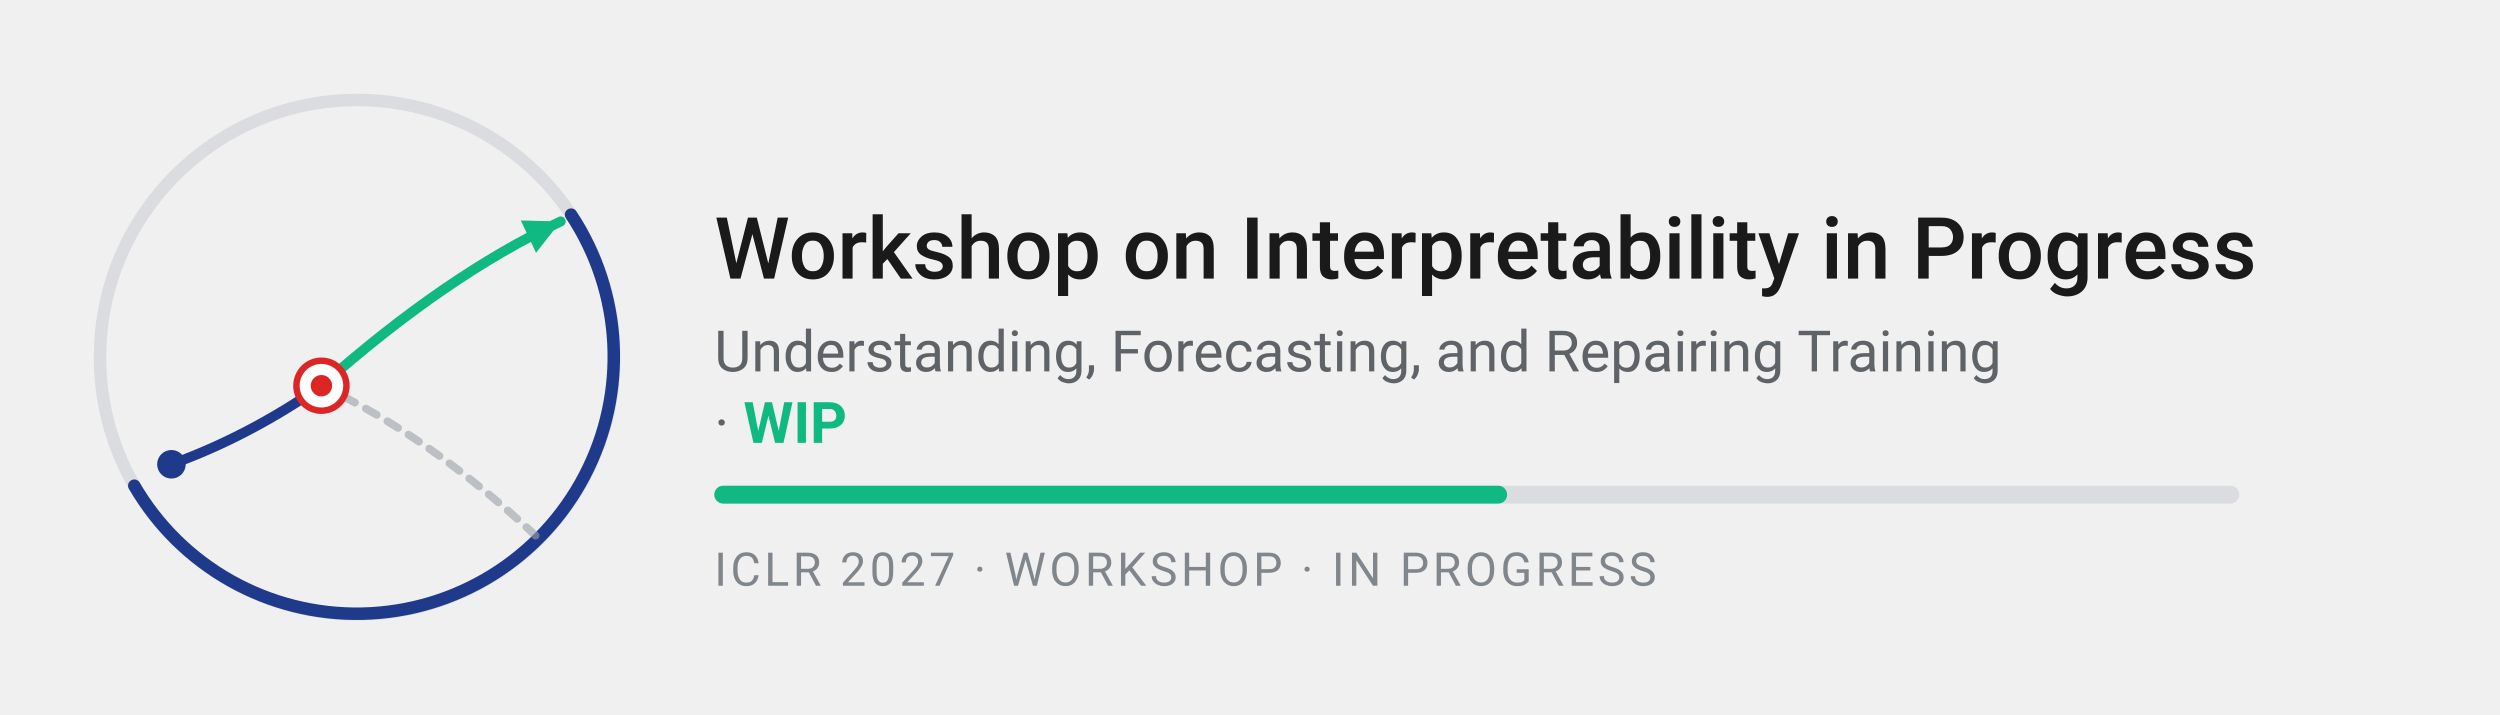
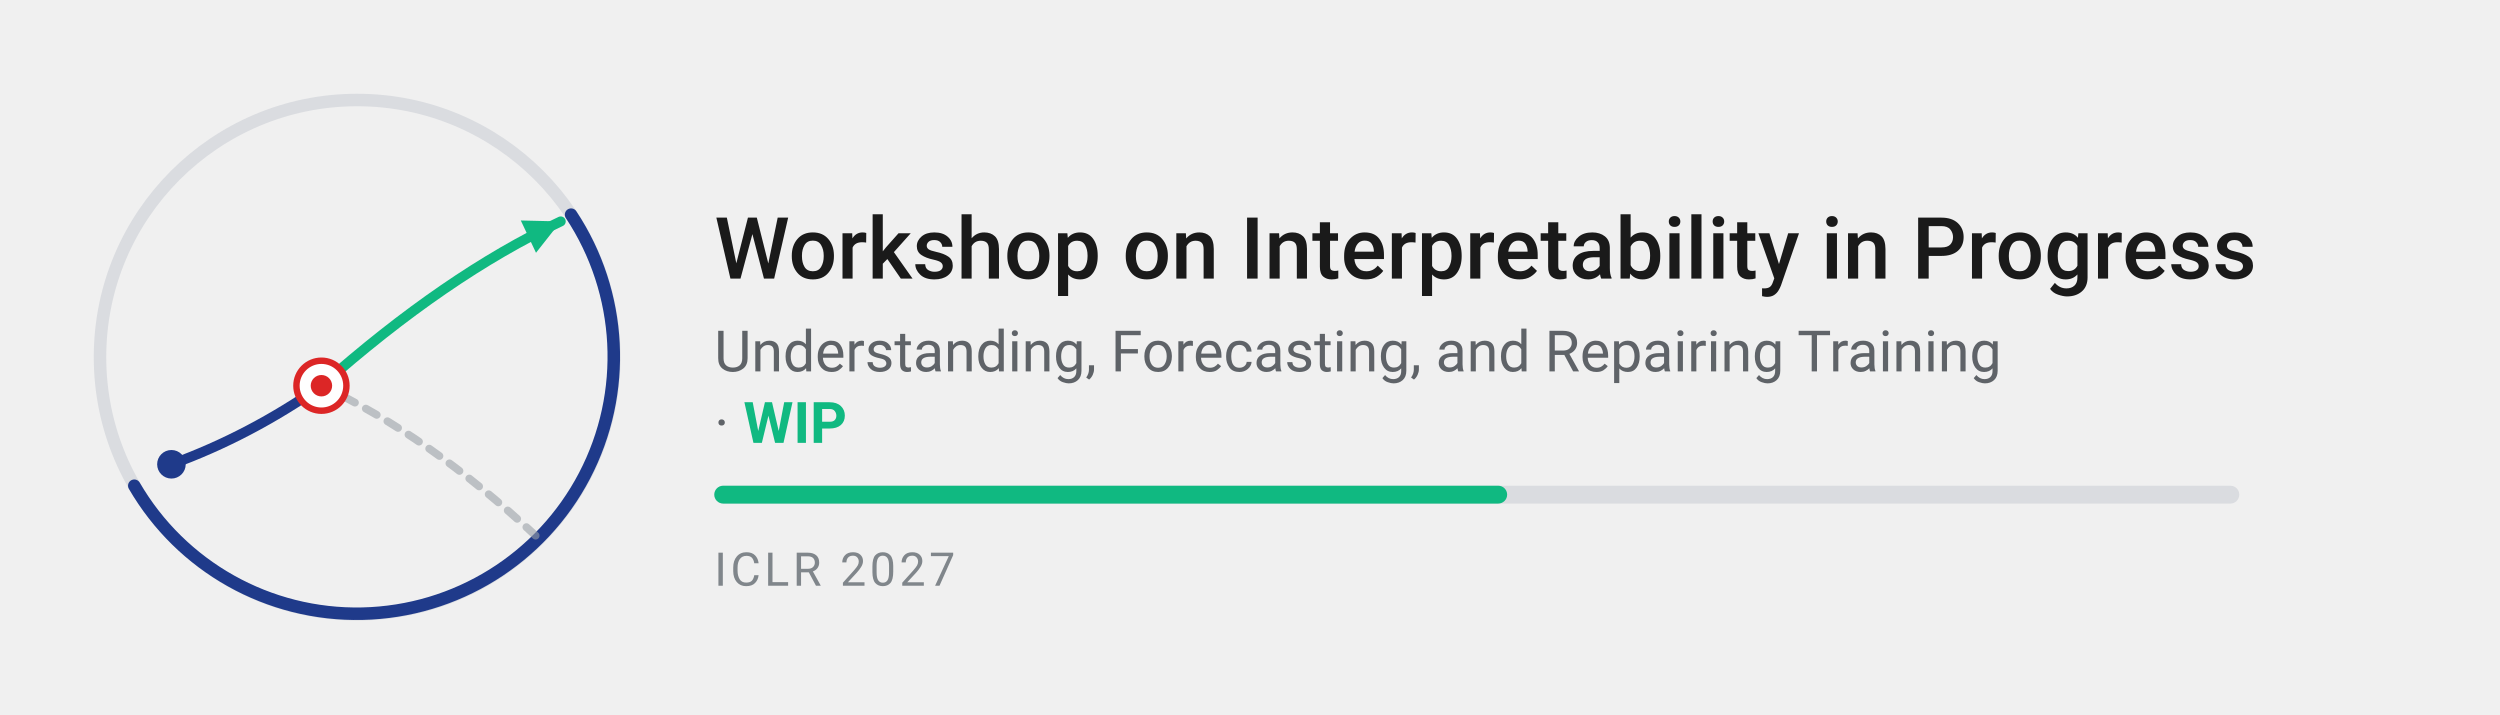
<svg xmlns="http://www.w3.org/2000/svg" viewBox="0 0 700 200" role="img" aria-label="WIP: Workshop on Interpretability in Progress horizontal lockup">
  <style>
    @media (prefers-reduced-motion: no-preference) {
      .bar-fill { animation: wip-fill 1.1s cubic-bezier(.22,.9,.3,1) both; }
      @keyframes wip-fill { from { width: 0px; } to { width: 222px; } }
    }
  </style>
  <g transform="translate(20, 20)">
    <circle cx="80" cy="80" r="72" fill="none" stroke="#dadce0" stroke-width="3.5" />
    <path d="M 17.6 116.0 A 72 72 0 1 0 139.9 40.1" fill="none" stroke="#1f3a8a" stroke-width="3.5" stroke-linecap="round" />
    <path d="M 28 110 Q 50 102 70 88" fill="none" stroke="#1f3a8a" stroke-width="2.8" stroke-linecap="round" />
    <path d="M 70 88 Q 100 102 130 130" fill="none" stroke="#9aa0a6" stroke-width="2.2" stroke-linecap="round" stroke-dasharray="3.5 3.5" opacity="0.6" />
    <path d="M 70 88 Q 105 57 137 42" fill="none" stroke="#10b981" stroke-width="2.8" stroke-linecap="round" />
    <g transform="translate(137 42) rotate(-25.2)">
      <path d="M 0 0 L -10 -5 L -10 5 Z" fill="#10b981" />
    </g>
    <circle cx="28" cy="110" r="4" fill="#1f3a8a" />
    <circle cx="70" cy="88" r="7" fill="#ffffff" stroke="#dc2626" stroke-width="1.8" />
    <circle cx="70" cy="88" r="3" fill="#dc2626" />
  </g>
  <g font-family="-apple-system, BlinkMacSystemFont, 'Segoe UI', Roboto, sans-serif">
    <text x="200" y="78" font-size="24" font-weight="500" fill="#1a1a1a">Workshop on Interpretability in Progress</text>
    <text x="200" y="104" font-size="16" fill="#5f6368">Understanding, Forecasting, and Repairing Training</text>
    <text x="200" y="124" font-size="16" fill="#5f6368">· <tspan font-weight="700" fill="#10b981">WIP</tspan>
    </text>
    <rect x="200" y="136" width="427" height="5" rx="2.5" fill="#dadce0" />
    <rect class="bar-fill" x="200" y="136" width="222" height="5" rx="2.5" fill="#10b981" />
-     <text x="200" y="164" font-size="13" fill="#80868b" letter-spacing="1">ICLR 2027 · WORKSHOP · IN PROGRESS</text>
+     <text x="200" y="164" font-size="13" fill="#80868b" letter-spacing="1">ICLR 2027</text>
  </g>
</svg>
